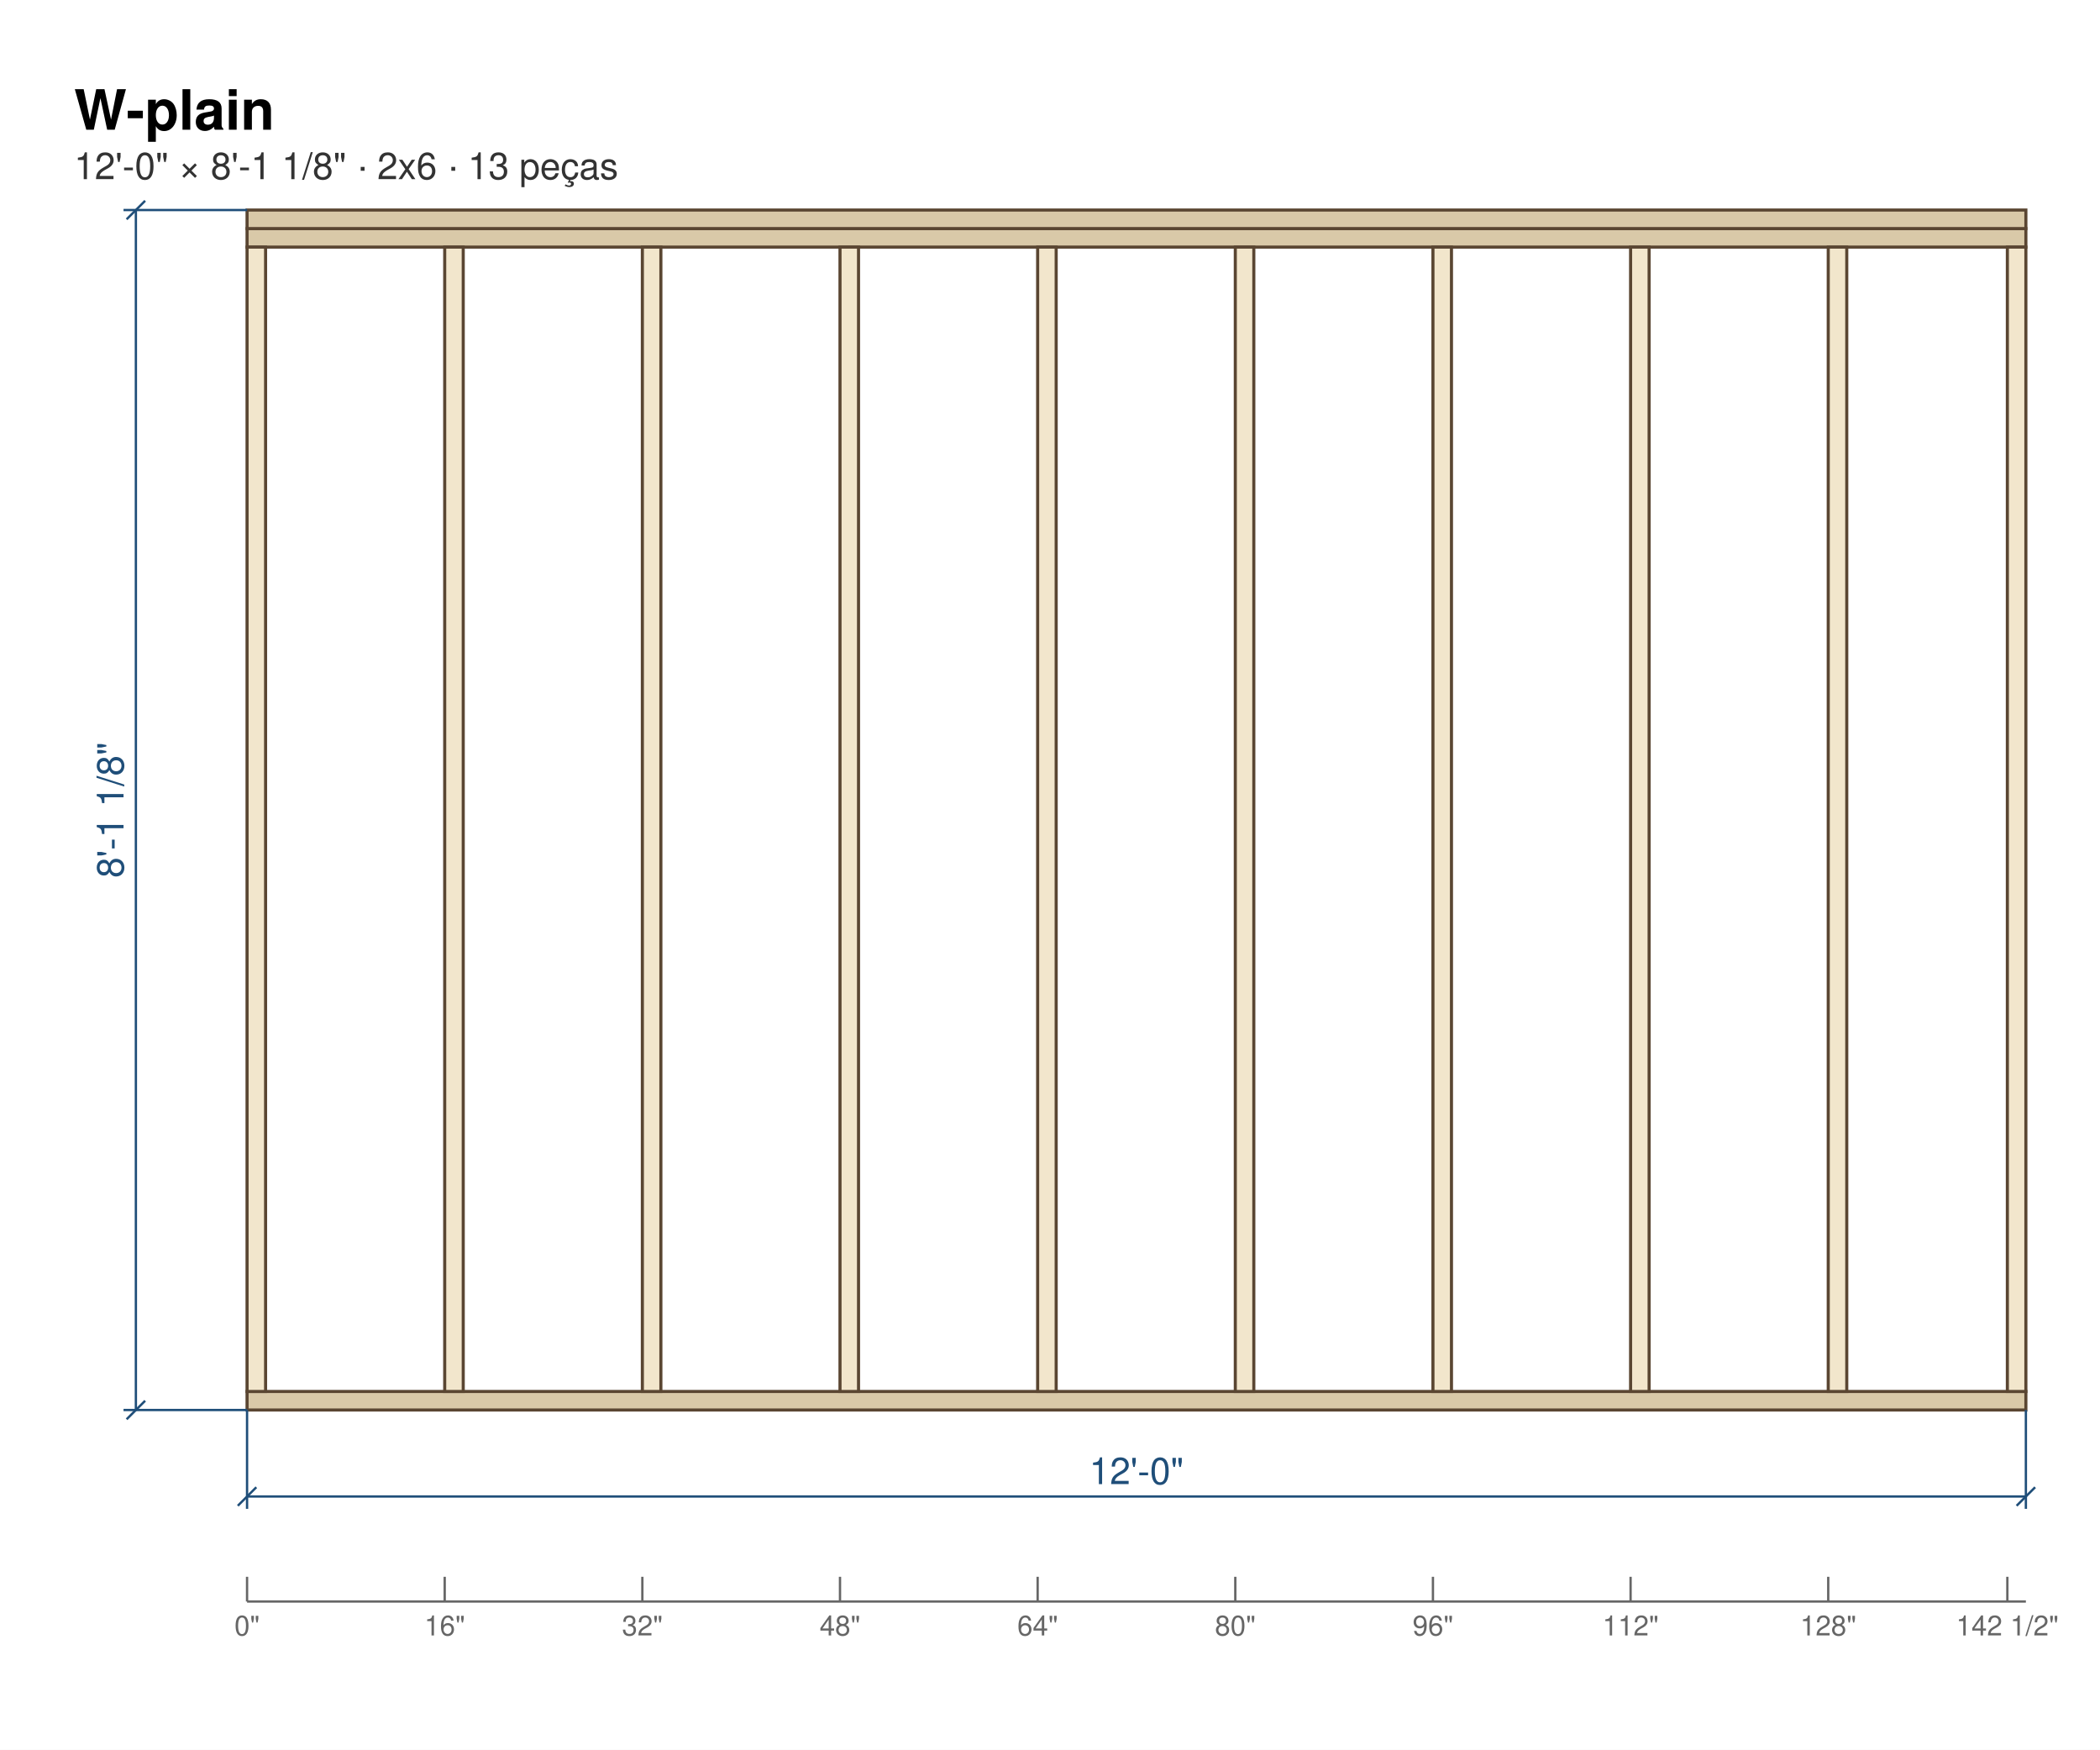
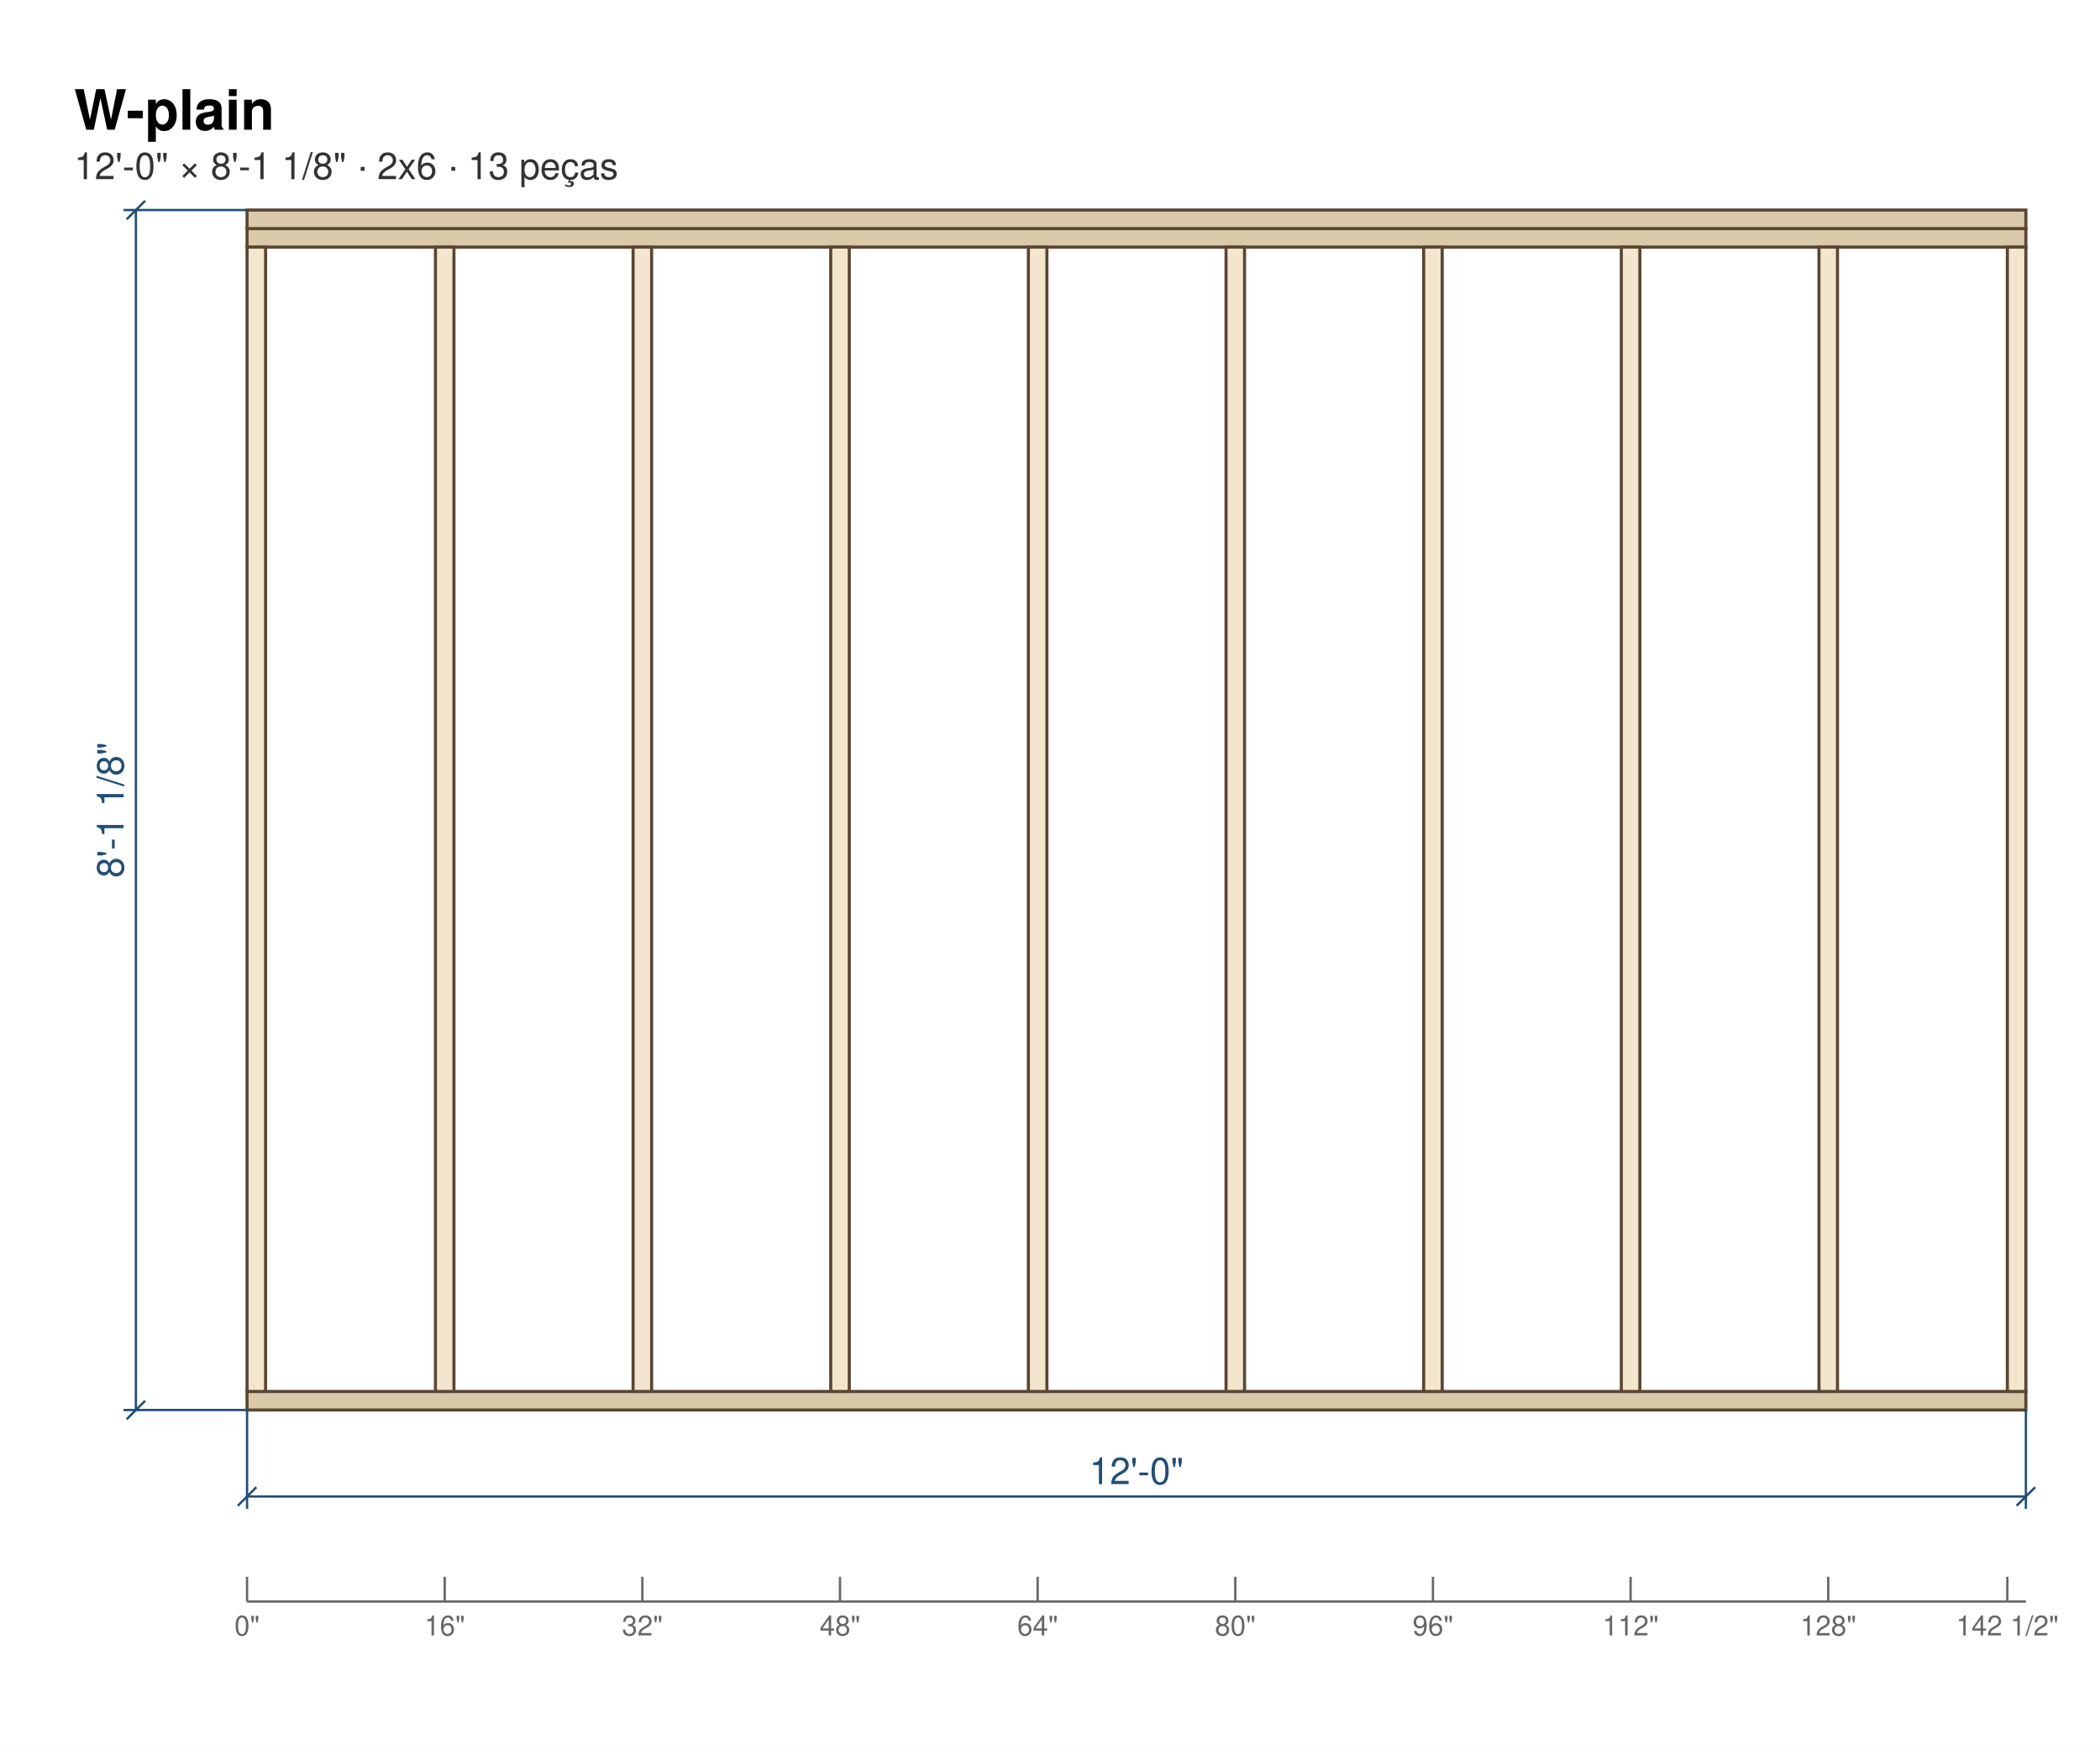
<svg xmlns="http://www.w3.org/2000/svg" width="680" height="566.5" viewBox="0 0 680 566.5" font-family="Helvetica, Arial, sans-serif">
  <rect width="680" height="566.5" fill="#ffffff" />
  <text x="24" y="42" font-size="18" font-weight="bold" fill="#000">W-plain</text>
  <text x="24" y="58" font-size="12" fill="#333">12'-0" × 8'-1 1/8" · 2x6 · 13 peças</text>
  <rect x="80" y="68" width="576" height="388.5" fill="none" stroke="#999" stroke-width="0.5" stroke-dasharray="4 3" />
  <g class="members" stroke="#5a4632" stroke-width="1">
    <rect class="member bottomPlate" x="80" y="450.5" width="576" height="6" fill="#d9c9a8" />
    <rect class="member topPlate" x="80" y="74" width="576" height="6" fill="#d9c9a8" />
    <rect class="member doubleTopPlate" x="80" y="68" width="576" height="6" fill="#d9c9a8" />
    <rect class="member stud" x="80" y="80" width="6" height="370.5" fill="#f2e6cc" />
-     <rect class="member stud" x="144" y="80" width="6" height="370.5" fill="#f2e6cc" />
-     <rect class="member stud" x="208" y="80" width="6" height="370.5" fill="#f2e6cc" />
-     <rect class="member stud" x="272" y="80" width="6" height="370.5" fill="#f2e6cc" />
-     <rect class="member stud" x="336" y="80" width="6" height="370.5" fill="#f2e6cc" />
-     <rect class="member stud" x="400" y="80" width="6" height="370.5" fill="#f2e6cc" />
-     <rect class="member stud" x="464" y="80" width="6" height="370.5" fill="#f2e6cc" />
-     <rect class="member stud" x="528" y="80" width="6" height="370.5" fill="#f2e6cc" />
-     <rect class="member stud" x="592" y="80" width="6" height="370.5" fill="#f2e6cc" />
+     <rect class="member stud" x="141" y="80" width="6" height="370.5" fill="#f2e6cc" />
+     <rect class="member stud" x="205" y="80" width="6" height="370.5" fill="#f2e6cc" />
+     <rect class="member stud" x="269" y="80" width="6" height="370.5" fill="#f2e6cc" />
+     <rect class="member stud" x="333" y="80" width="6" height="370.5" fill="#f2e6cc" />
+     <rect class="member stud" x="397" y="80" width="6" height="370.5" fill="#f2e6cc" />
+     <rect class="member stud" x="461" y="80" width="6" height="370.5" fill="#f2e6cc" />
+     <rect class="member stud" x="525" y="80" width="6" height="370.5" fill="#f2e6cc" />
+     <rect class="member stud" x="589" y="80" width="6" height="370.5" fill="#f2e6cc" />
    <rect class="member stud" x="650" y="80" width="6" height="370.5" fill="#f2e6cc" />
  </g>
  <g class="dim dim-length" stroke="#1f4e79" stroke-width="0.75" fill="none">
    <line x1="80" y1="456.5" x2="80" y2="488.5" />
    <line x1="656" y1="456.5" x2="656" y2="488.5" />
    <line x1="80" y1="484.5" x2="656" y2="484.5" />
    <line x1="77" y1="487.5" x2="83" y2="481.5" />
    <line x1="653" y1="487.5" x2="659" y2="481.5" />
  </g>
  <text x="368" y="480.5" font-size="12" fill="#1f4e79" text-anchor="middle">12'-0"</text>
  <g class="dim dim-height" stroke="#1f4e79" stroke-width="0.75" fill="none">
    <line x1="80" y1="68" x2="40" y2="68" />
    <line x1="80" y1="456.5" x2="40" y2="456.5" />
    <line x1="44" y1="68" x2="44" y2="456.5" />
    <line x1="41" y1="71" x2="47" y2="65" />
    <line x1="41" y1="459.5" x2="47" y2="453.5" />
  </g>
  <text x="40" y="262.25" font-size="12" fill="#1f4e79" text-anchor="middle" transform="rotate(-90 40 262.25)">8'-1 1/8"</text>
  <g class="layout" stroke="#666" stroke-width="0.75">
    <line x1="80" y1="518.5" x2="656" y2="518.5" />
    <line x1="80" y1="510.5" x2="80" y2="518.5" />
    <line x1="144" y1="510.5" x2="144" y2="518.5" />
    <line x1="208" y1="510.5" x2="208" y2="518.5" />
    <line x1="272" y1="510.5" x2="272" y2="518.5" />
    <line x1="336" y1="510.5" x2="336" y2="518.5" />
    <line x1="400" y1="510.5" x2="400" y2="518.5" />
    <line x1="464" y1="510.5" x2="464" y2="518.5" />
    <line x1="528" y1="510.5" x2="528" y2="518.5" />
    <line x1="592" y1="510.5" x2="592" y2="518.5" />
    <line x1="650" y1="510.5" x2="650" y2="518.5" />
  </g>
  <text x="80" y="529.5" font-size="9" fill="#666" text-anchor="middle">0"</text>
  <text x="144" y="529.5" font-size="9" fill="#666" text-anchor="middle">16"</text>
  <text x="208" y="529.5" font-size="9" fill="#666" text-anchor="middle">32"</text>
  <text x="272" y="529.5" font-size="9" fill="#666" text-anchor="middle">48"</text>
  <text x="336" y="529.5" font-size="9" fill="#666" text-anchor="middle">64"</text>
  <text x="400" y="529.5" font-size="9" fill="#666" text-anchor="middle">80"</text>
  <text x="464" y="529.5" font-size="9" fill="#666" text-anchor="middle">96"</text>
  <text x="528" y="529.5" font-size="9" fill="#666" text-anchor="middle">112"</text>
  <text x="592" y="529.5" font-size="9" fill="#666" text-anchor="middle">128"</text>
  <text x="650" y="529.5" font-size="9" fill="#666" text-anchor="middle">142 1/2"</text>
</svg>
